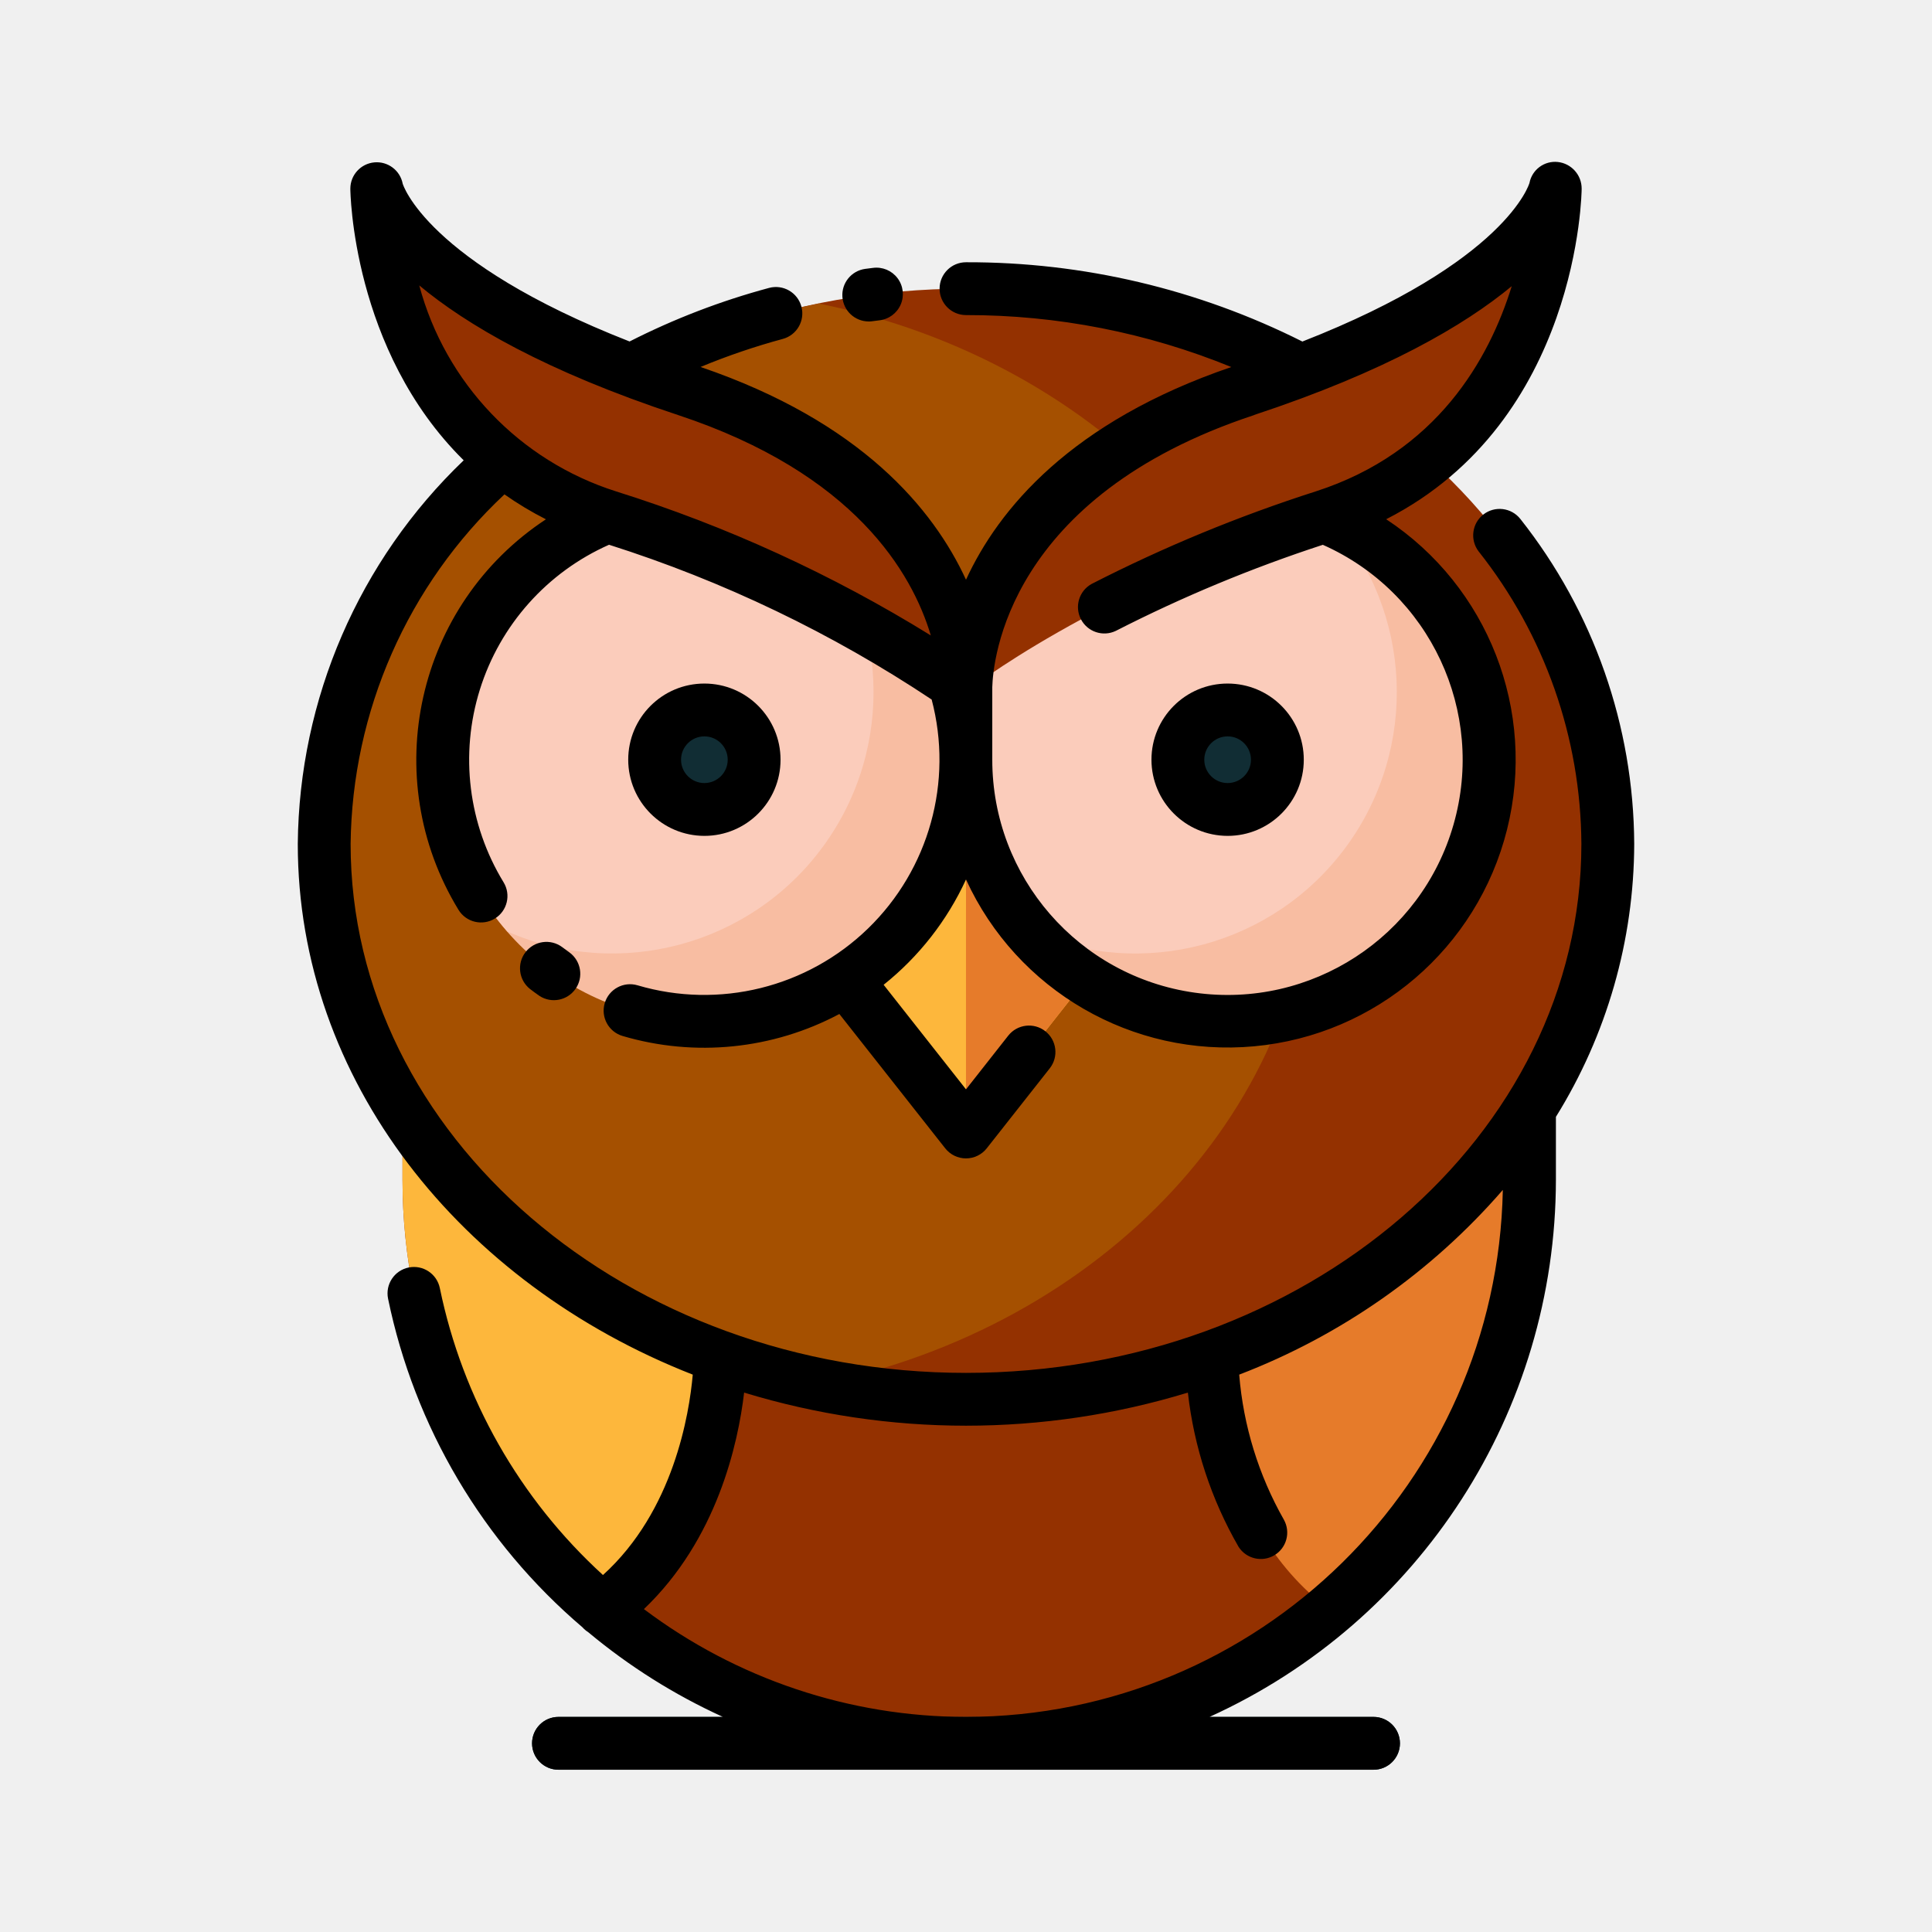
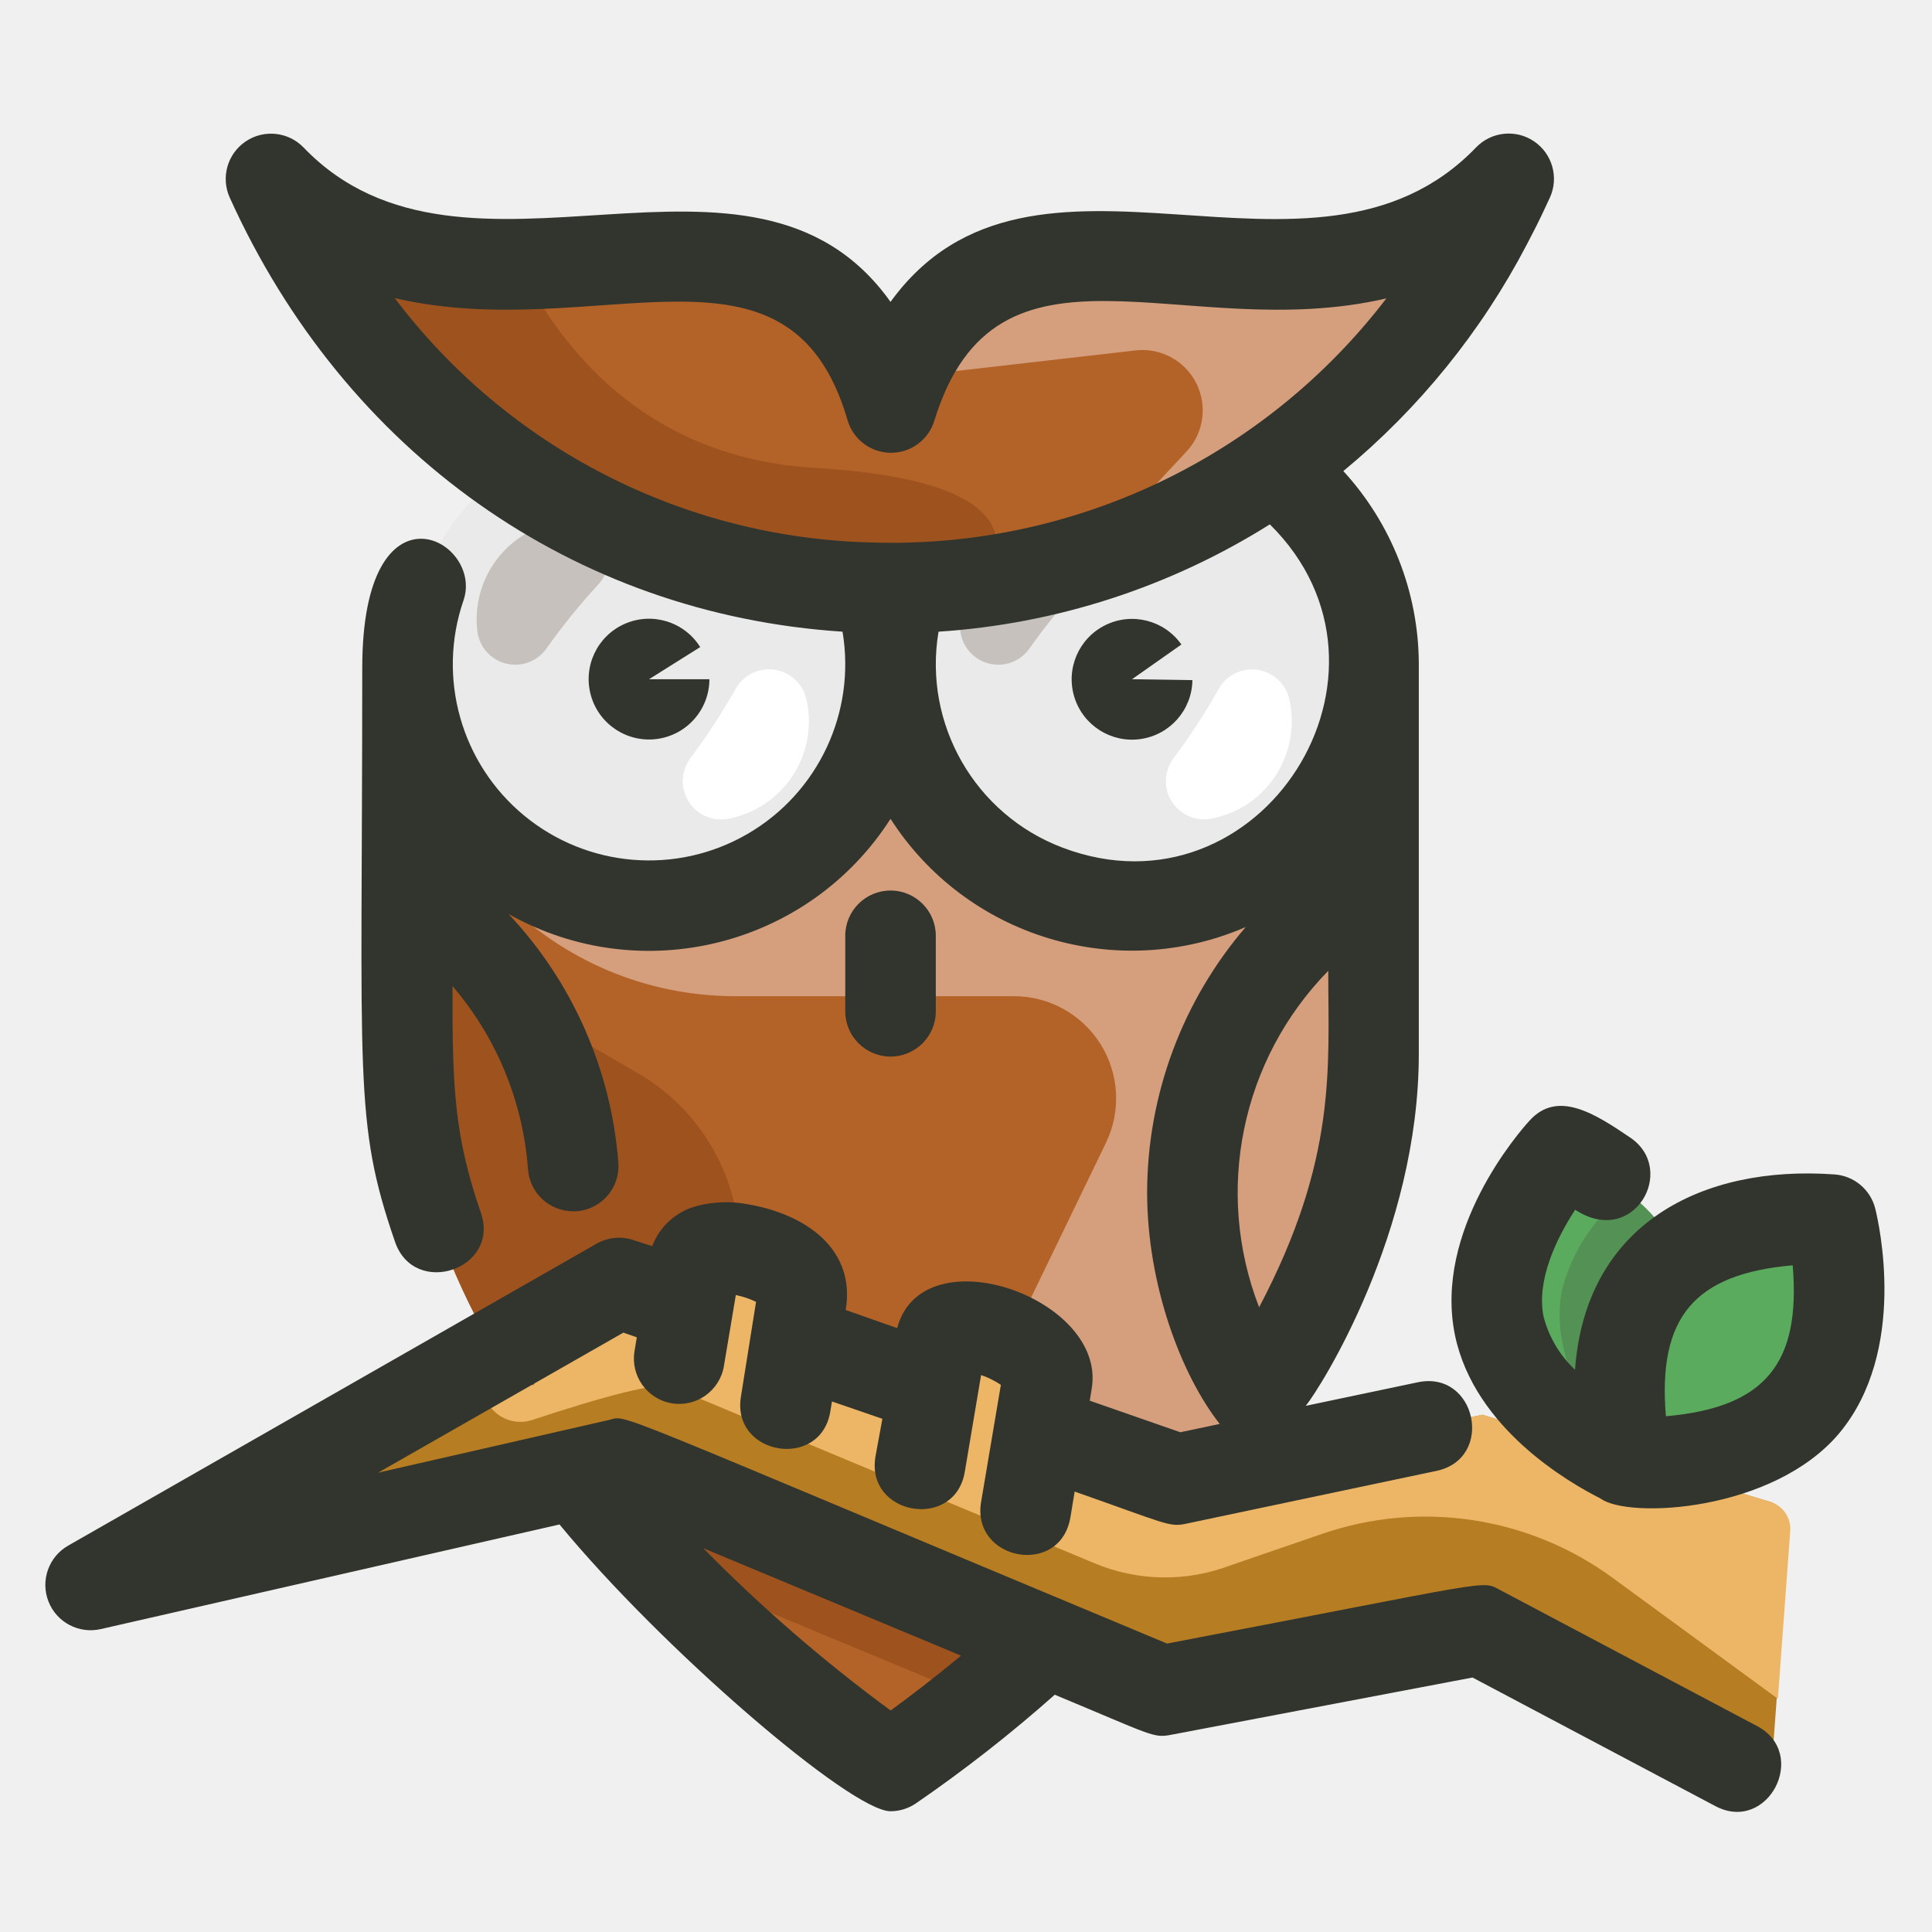
- <svg xmlns="http://www.w3.org/2000/svg" id="Layer_1" height="512" viewBox="0 0 128 128" width="512" data-name="Layer 1">
-   <path d="m26.667 64.315h74.667a0 0 0 0 1 0 0v13.852a37.333 37.333 0 0 1 -37.334 37.333 37.333 37.333 0 0 1 -37.333-37.333v-13.852a0 0 0 0 1 0 0z" fill="#943100" />
-   <path d="m26.667 78.167a37.244 37.244 0 0 0 13.223 28.494c7.882-5.837 7.823-16.754 7.823-16.754s8.932-13.761 7.687-25.592h-28.733z" fill="#fdb73c" />
-   <path d="m101.333 78.167a37.244 37.244 0 0 1 -13.223 28.494c-7.882-5.837-7.823-16.754-7.823-16.754s-8.932-13.761-7.687-25.592h28.732z" fill="#e67b2a" />
-   <ellipse cx="64" cy="55.915" fill="#943100" rx="42.521" ry="36.79" />
-   <path d="m54.241 20.11c-18.778 3.818-32.762 18.39-32.762 35.805s13.984 31.985 32.762 35.806c18.777-3.821 32.759-18.394 32.759-35.806s-13.982-31.987-32.759-35.805z" fill="#a55000" />
-   <path d="m56.047 64.906 7.952 10.094 7.946-10.094v-14.573h-15.898z" fill="#fdb73c" />
-   <path d="m63.999 75 .001-24.667 7.945 14.573z" fill="#e67b2a" />
-   <circle cx="46.667" cy="50.333" fill="#f8bda2" r="17.333" />
-   <path d="m29.333 50.333a17.248 17.248 0 0 0 4.287 11.387 17.318 17.318 0 0 0 19.968-27.274 17.325 17.325 0 0 0 -24.255 15.887z" fill="#fbccbb" />
-   <circle cx="81.333" cy="50.333" fill="#f8bda2" r="17.333" />
-   <circle cx="46.667" cy="50.333" fill="#112d34" r="3.296" />
-   <path d="m64 50.333a17.248 17.248 0 0 0 4.286 11.387 17.318 17.318 0 0 0 19.969-27.274 17.325 17.325 0 0 0 -24.255 15.887z" fill="#fbccbb" />
-   <circle cx="81.333" cy="50.333" fill="#112d34" r="3.296" />
-   <path d="m64 45.833s.629-13.667-18.537-20-20.502-13.333-20.502-13.333-.028 16.772 15.319 21.72 23.72 11.613 23.72 11.613z" fill="#943100" />
-   <path d="m64 45.833s-.629-13.667 18.537-20 20.5-13.333 20.5-13.333.029 16.772-15.319 21.72-23.718 11.613-23.718 11.613z" fill="#943100" />
-   <path d="m91 113.75h-54a1.75 1.75 0 0 0 0 3.5h54a1.75 1.75 0 0 0 0-3.5z" fill="#112d34" />
-   <path d="m103.083 78.167v-4.172a34.429 34.429 0 0 0 5.188-18.08 34.956 34.956 0 0 0 -7.544-21.533 1.751 1.751 0 0 0 -2.768 2.145 31.483 31.483 0 0 1 6.812 19.389c0 19.321-18.29 35.041-40.771 35.041s-40.771-15.721-40.771-35.042a32.221 32.221 0 0 1 10.192-23.161 22.267 22.267 0 0 0 2.748 1.651 19.079 19.079 0 0 0 -5.792 25.874 1.75 1.75 0 0 0 2.986-1.826 15.583 15.583 0 0 1 6.988-22.362 85 85 0 0 1 21.374 10.255 15.589 15.589 0 0 1 -19.486 18.933 1.75 1.75 0 0 0 -.992 3.357 19.077 19.077 0 0 0 14.363-1.456l7.014 8.9a1.751 1.751 0 0 0 2.75 0l4.175-5.3a1.75 1.75 0 0 0 -2.75-2.166l-2.799 3.558-5.457-6.927a19.175 19.175 0 0 0 5.457-6.977 19.074 19.074 0 1 0 27.838-23.868c12.805-6.53 12.951-21.738 12.951-21.9a1.772 1.772 0 0 0 -1.581-1.768 1.725 1.725 0 0 0 -1.876 1.387c-.015.057-1.518 5.213-15.046 10.509a49.329 49.329 0 0 0 -22.286-5.253 1.75 1.75 0 0 0 0 3.5 46.292 46.292 0 0 1 17.578 3.442c-10.628 3.621-15.424 9.411-17.578 14.091-2.155-4.681-6.953-10.474-17.588-14.095a44.552 44.552 0 0 1 5.446-1.857 1.75 1.75 0 0 0 -.906-3.381 47.7 47.7 0 0 0 -9.241 3.549c-13.525-5.3-15.026-10.446-15.031-10.451a1.75 1.75 0 0 0 -3.469.324c0 .138.1 10.692 7.51 18a35.625 35.625 0 0 0 -10.992 25.418c0 15.638 10.76 29.121 26.168 35.158-.229 2.605-1.267 9.037-5.949 13.276a35.391 35.391 0 0 1 -10.808-19.009 1.75 1.75 0 0 0 -3.43.7 38.919 38.919 0 0 0 12.881 21.774 1.723 1.723 0 0 0 .372.316 39.429 39.429 0 0 0 8.93 5.619h-10.893a1.75 1.75 0 0 0 0 3.5h54a1.75 1.75 0 0 0 0-3.5h-10.866a39.128 39.128 0 0 0 22.949-35.582zm-20-50.672c8.73-2.885 13.953-5.951 17.073-8.535-1.49 4.822-4.95 11.006-12.979 13.594a98.529 98.529 0 0 0 -14.857 6.135 1.75 1.75 0 0 0 1.6 3.111 94.7 94.7 0 0 1 13.721-5.705 15.581 15.581 0 1 1 -21.9 14.238c0-.685 0-4.606 0-4.81.05-1.695.959-12.614 17.347-18.023zm-55.306-8.585c3.114 2.594 8.347 5.681 17.135 8.584 11.718 3.873 15.525 10.482 16.757 14.606a92.057 92.057 0 0 0 -20.852-9.544 19.652 19.652 0 0 1 -13.04-13.646zm36.223 94.84a35.531 35.531 0 0 1 -21.34-7.143c4.84-4.612 6.24-10.947 6.64-14.344a50.366 50.366 0 0 0 29.4 0 26.338 26.338 0 0 0 3.358 10.217 1.75 1.75 0 0 0 3-1.8 23.279 23.279 0 0 1 -2.958-9.607 43.958 43.958 0 0 0 17.466-12.237 35.618 35.618 0 0 1 -35.566 34.914z" />
-   <path d="m57.549 21.3a1.686 1.686 0 0 0 .231-.016l.467-.06a1.75 1.75 0 1 0 -.414-3.475l-.512.065a1.75 1.75 0 0 0 .228 3.484z" />
-   <path d="m37.244 62.746a1.75 1.75 0 0 0 -2.127 2.779c.207.159.418.313.634.463a1.75 1.75 0 0 0 2-2.869q-.251-.181-.507-.373z" />
-   <path d="m46.667 55.379a5.046 5.046 0 1 0 -5.046-5.046 5.052 5.052 0 0 0 5.046 5.046zm0-6.592a1.546 1.546 0 1 1 -1.546 1.546 1.547 1.547 0 0 1 1.546-1.546z" />
-   <path d="m81.333 55.379a5.046 5.046 0 1 0 -5.046-5.046 5.052 5.052 0 0 0 5.046 5.046zm0-6.592a1.546 1.546 0 1 1 -1.546 1.546 1.547 1.547 0 0 1 1.546-1.546z" />
+ <svg xmlns="http://www.w3.org/2000/svg" height="128" viewBox="0 0 128 128" width="128">
+   <path d="M107.84,96.81l-.35-.16h0c-1.48-.74-7.13-3.85-8.15-8.78-1.19-5.68,4.22-11.61,4.22-11.61A20.93,20.93,0,0,1,107.81,79a11.49,11.49,0,0,1,4.25,6.23C113.24,90.88,107.84,96.81,107.84,96.81Z" style="fill: #5bab5e" />
+   <path d="M107.84,96.81l-.35-.16h0c-1.13-1.33-5-6.33-4-11.2A11.69,11.69,0,0,1,107.81,79a11.49,11.49,0,0,1,4.25,6.23C113.24,90.88,107.84,96.81,107.84,96.81Z" style="fill: #549154" />
+   <path d="M45.61,86.33,46,83.84c.4-2.45,7.58-.49,7.17,2l-.5,3L61.83,92l.52-3.13c.41-2.48,7.48.13,7.07,2.61l-.61,3.66,2.1.35L78,98l6-1.27,14.21-3,19,5.75a1.87,1.87,0,0,1,1.32,1.92l-1.28,17.43L98,108l-21,4-7.91-3.3L41,97l-2.65.61L6,105,32.83,89.67,41,85l3,1.07Z" style="fill: #b77d22" />
+   <path d="M118.61,101.41l-.82,11.14-10.93-8a21,21,0,0,0-19.26-2.93l-6.11,2.1a12.11,12.11,0,0,1-9-.16l-28-11.68c-.85-.35-4.53.64-9.3,2.22a2.51,2.51,0,0,1-2-4.56L41,85l3,1.07,1.56.26L46,83.84c.26-1.59,3.37-1.32,5.41-.28,1.11.57,1.9,1.37,1.76,2.23l-.5,3L61.83,92l.52-3.13c.28-1.67,3.55-1,5.56.31,1,.66,1.64,1.49,1.51,2.3l-.61,3.66,2.1.35L78,98l6-1.27,14.21-3,19,5.75A1.87,1.87,0,0,1,118.61,101.41Z" style="fill: #edb666" />
+   <path d="M48.66,59A16,16,0,0,1,28,49.66a15.79,15.79,0,0,1-1-5.39A16,16,0,0,1,33.71,31,43.82,43.82,0,0,0,59,39h.46l0,1.13A15.7,15.7,0,0,0,59,44,16,16,0,0,1,48.66,59Z" style="fill: #eaeaea" />
+   <path d="M48.66,59A16,16,0,0,0,59,44a16,16,0,0,0,32,0V58.21A24,24,0,0,0,83.15,92.5L84,96.73,78,98c-8.33-2.92-6.49-2.39-9.19-2.84l.61-3.66c.41-2.48-6.66-5.09-7.07-2.61L61.83,92,52.7,88.81l.5-3c.41-2.44-6.77-4.4-7.17-2l-.42,2.49c-2-.33-1,0-4.61-1.33l-8.17,4.67C26,77.78,27,70.85,27,58.82V44.27h0A16,16,0,0,0,48.66,59Z" style="fill: #9e521e" />
+   <path d="M91,44V58.21A24,24,0,0,0,83.15,92.5L84,96.73,78,98c-8.33-2.92-6.49-2.39-9.19-2.84l.61-3.66c.41-2.48-6.66-5.09-7.07-2.61L61.83,92,52.7,88.81l.5-3c.24-1.43-2.12-2.69-4.2-3A13.51,13.51,0,0,0,42.26,71.1L27,62.26v-18h0A16,16,0,0,0,59,44a16,16,0,0,0,32,0Z" style="fill: #b46328" />
+   <path d="M91,44V58.21A24,24,0,0,0,83.15,92.5L84,96.73,78,98c-8.33-2.92-6.49-2.39-9.19-2.84l.61-3.66c.17-1-1-2.12-2.42-2.82l6.29-13A6.77,6.77,0,0,0,67.2,66H48.73A21.73,21.73,0,0,1,27,44.27h0A16,16,0,0,0,59,44a16,16,0,0,0,32,0Z" style="fill: #d59f7d" />
+   <path d="M58.36,25c-7.77,0-13.21-2.82-17-7.5,2.25,0,4.39-.37,6.37-.47a29,29,0,0,0,4.38.45C54.58,18.29,56.69,20.33,58.36,25Z" style="fill: #d59f7d" />
+   <path d="M41,97l28.09,11.7-.19.45A94.08,94.08,0,0,1,59,117,100,100,0,0,1,38.41,97.86l-.06-.25Z" style="fill: #b46328" />
+   <path d="M41,97l28.09,11.7-.19.45A94.08,94.08,0,0,1,59,117,100,100,0,0,1,38.41,97.86l-.06-.25Z" style="fill: #b46328" />
+   <path d="M69.09,108.7l-.19.45c-1.44,1.3-2.81,2.45-4,3.45L43.5,103.71c-1.71-1.81-3.44-3.76-5.09-5.85l-.06-.25L41,97Z" style="fill: #9e521e" />
+   <path d="M91,69.82c0,7.73-2.82,15-6.79,21.48l-1.54.47A24,24,0,0,1,91,58.21Z" style="fill: #b46328" />
+   <path d="M91,69.82c0,7.73-2.82,15-6.79,21.48l-1.54.47A24,24,0,0,1,91,58.21Z" style="fill: #d59f7d" />
+   <path d="M27,69.82c0,7.73,2.82,15,6.79,21.48l1.54.47A24,24,0,0,0,27,58.21Z" style="fill: #9e521e" />
+   <path d="M85.14,31.61A16,16,0,0,1,91,44a16,16,0,0,1-32,0,15.7,15.7,0,0,1,.48-3.89l0-1.13a43.79,43.79,0,0,0,24.15-7.55Z" style="fill: #eaeaea" />
+   <path d="M64,38.72a6.54,6.54,0,0,0-.36,3.2A2.53,2.53,0,0,0,68.18,43a42.53,42.53,0,0,1,3.45-4.27,2.53,2.53,0,0,0-2-4.25A6.58,6.58,0,0,0,64,38.72Z" style="fill: #c6c1bd" />
+   <path d="M51.13,52.91a6.54,6.54,0,0,1-2.94,1.34,2.53,2.53,0,0,1-2.45-4,42.53,42.53,0,0,0,3-4.6,2.53,2.53,0,0,1,4.66.6A6.58,6.58,0,0,1,51.13,52.91Z" style="fill: #fff" />
+   <path d="M59,27c5.77-20,27.65-1.27,41-15.14A46.66,46.66,0,0,1,83.61,31.44,43.79,43.79,0,0,1,59.46,39H59a43.82,43.82,0,0,1-25.29-8A46.71,46.71,0,0,1,18,11.86C31.35,25.73,53.23,7,59,27Z" style="fill: #9e521e" />
+   <path d="M51.13,52.91a6.54,6.54,0,0,1-2.94,1.34,2.53,2.53,0,0,1-2.45-4,42.53,42.53,0,0,0,3-4.6,2.53,2.53,0,0,1,4.66.6A6.58,6.58,0,0,1,51.13,52.91Z" style="fill: #fff" />
+   <path d="M100,11.86c-.73,1.59-1.08,2.26-1.45,2.94a0,0,0,0,1,0,0A45.52,45.52,0,0,1,65,38.57S71,32,54,31c-10.41-.63-16.3-6.86-19.65-13.49,8.14-.15,16.23-2.1,21.19,3A22.91,22.91,0,0,1,59,27l.24-.77c1.65-5,4.39-7.4,7.78-8.46C76.28,14.89,90.36,21.87,100,11.86Z" style="fill: #b46328" />
+   <path d="M100,11.86A45.84,45.84,0,0,1,72,37l6.53-7a4,4,0,0,0-3.42-6.77L59.68,25C66.33,8.3,87.13,25.23,100,11.86Z" style="fill: #d59f7d" />
+   <path d="M32,38.72a6.54,6.54,0,0,0-.36,3.2A2.53,2.53,0,0,0,36.18,43a42.53,42.53,0,0,1,3.45-4.27,2.53,2.53,0,0,0-2-4.25A6.58,6.58,0,0,0,32,38.72Z" style="fill: #c6c1bd" />
+   <path d="M83.13,52.91a6.54,6.54,0,0,1-2.94,1.34,2.53,2.53,0,0,1-2.45-4,42.53,42.53,0,0,0,3-4.6,2.53,2.53,0,0,1,4.66.6A6.58,6.58,0,0,1,83.13,52.91Z" style="fill: #fff" />
+   <path d="M43,45h4a4,4,0,1,1-.61-2.13Z" style="fill: #31352e" />
+   <path d="M75,45l4,.06a4,4,0,1,1-.73-2.36Z" style="fill: #31352e" />
+   <path d="M119.54,93c-3.73,4.44-11.73,3.85-11.73,3.85s-1.95-7.78,1.78-12.22,11.73-3.85,11.73-3.85S123.27,88.58,119.54,93Z" style="fill: #5bab5e" />
+   <g>
+     <path d="M59,70a3,3,0,0,0,3-3V62a3,3,0,0,0-6,0v5A3,3,0,0,0,59,70Z" style="fill: #31352e" />
+     <path d="M116.4,114.35l-17-9c-1.28-.68-.13-.65-22.08,3.54C39.24,93,41.68,93.77,40.33,94.08L25.05,97.57,41.3,88.29l.89.31-.15.91a3,3,0,1,0,5.92,1l.79-4.71a5.76,5.76,0,0,1,1.34.45l-1,6.27c-.65,3.91,5.27,4.9,5.92,1l.11-.67L58.46,94,58,96.51c-.65,3.91,5.27,4.9,5.92,1L65,91.1a5.6,5.6,0,0,1,1.31.65L65,99.51c-.65,3.89,5.26,5,5.92,1l.28-1.69c6.07,2.13,6.25,2.37,7.38,2.13l16.59-3.5c3.88-.82,2.64-6.69-1.24-5.87l-7.42,1.56C87.49,91.93,94,81.67,94,69.82c0-.47,0-25.42,0-25.9A19,19,0,0,0,89,31.21a48.73,48.73,0,0,0,12.15-15h0c.51-1,.63-1.16,1.53-3.11a3,3,0,0,0-4.88-3.34C87,21,68.45,6.95,59,20c-9.2-12.93-28.17.91-38.88-10.22a3,3,0,0,0-4.9,3.31C22.87,30,38,40.69,55.82,41.85a13,13,0,1,1-25.11-2.08c1.37-4-6.71-8.37-6.71,4.5,0,27.29-.59,30,2.17,38,1.28,3.74,7,1.82,5.68-1.94-1.73-5.07-1.89-8.12-1.87-15a21,21,0,0,1,5,12.13,3,3,0,0,0,3,2.79h.21a3,3,0,0,0,2.78-3.2A27.09,27.09,0,0,0,33.7,60.56,19,19,0,0,0,59,54.25a19,19,0,0,0,23.53,7.17A27.07,27.07,0,0,0,76,79c0,6.1,2.25,12.09,4.81,15.34l-2.61.55-6-2.09.13-.81c1-6-11.23-10.28-12.89-4l-3.41-1.2c.67-4-2.59-6.33-6.46-7a7.68,7.68,0,0,0-3.36.1,4.33,4.33,0,0,0-3,2.67L42,82.17a3,3,0,0,0-2.48.23l-35,20a3,3,0,0,0,2.16,5.53L37.07,101c6.78,8.23,19.3,19,21.93,19a3,3,0,0,0,1.65-.5,94.11,94.11,0,0,0,9.23-7.22c6.44,2.68,6.52,2.88,7.68,2.66l20-3.8,16.07,8.51C117.12,121.52,119.89,116.19,116.4,114.35ZM57.71,35.94A40.81,40.81,0,0,1,26.15,19.75c13.45,3.13,26.13-5.2,30,8.08a3,3,0,0,0,5.75.05c4.14-13.46,16.54-5,29.95-8.11A41.28,41.28,0,0,1,57.71,35.94ZM70.4,56.16a13,13,0,0,1-8.22-14.31,47,47,0,0,0,21.95-7.11C94.06,44.53,83.52,61.12,70.4,56.16ZM88,64.32c0,6.44.6,12.45-4.58,22.29A21,21,0,0,1,88,64.32Zm-29,49a103,103,0,0,1-12.41-10.75l17.08,7.12C61.76,111.28,60.12,112.51,59,113.33Z" style="fill: #31352e" />
+     <path d="M124.24,80.07a3,3,0,0,0-2.69-2.26c-8.82-.64-16.51,3.3-17.2,12.94a7.4,7.4,0,0,1-2.08-3.5c-.5-2.38.83-5.18,2.09-7.1,3.87,2.54,6.8-2.65,3.65-4.78-2.32-1.57-4.8-3.19-6.67-1.13-.66.72-6.39,7.26-4.94,14.24,1.29,6.16,7.57,9.76,9.64,10.8,1.84,1.37,11.45.87,15.81-4.32C126.42,89.49,124.47,81,124.24,80.07ZM110.37,93.83c-.55-6.55,1.88-9.43,8.4-10C119.31,90.28,117,93.25,110.37,93.83Z" style="fill: #31352e" />
+   </g>
</svg>
